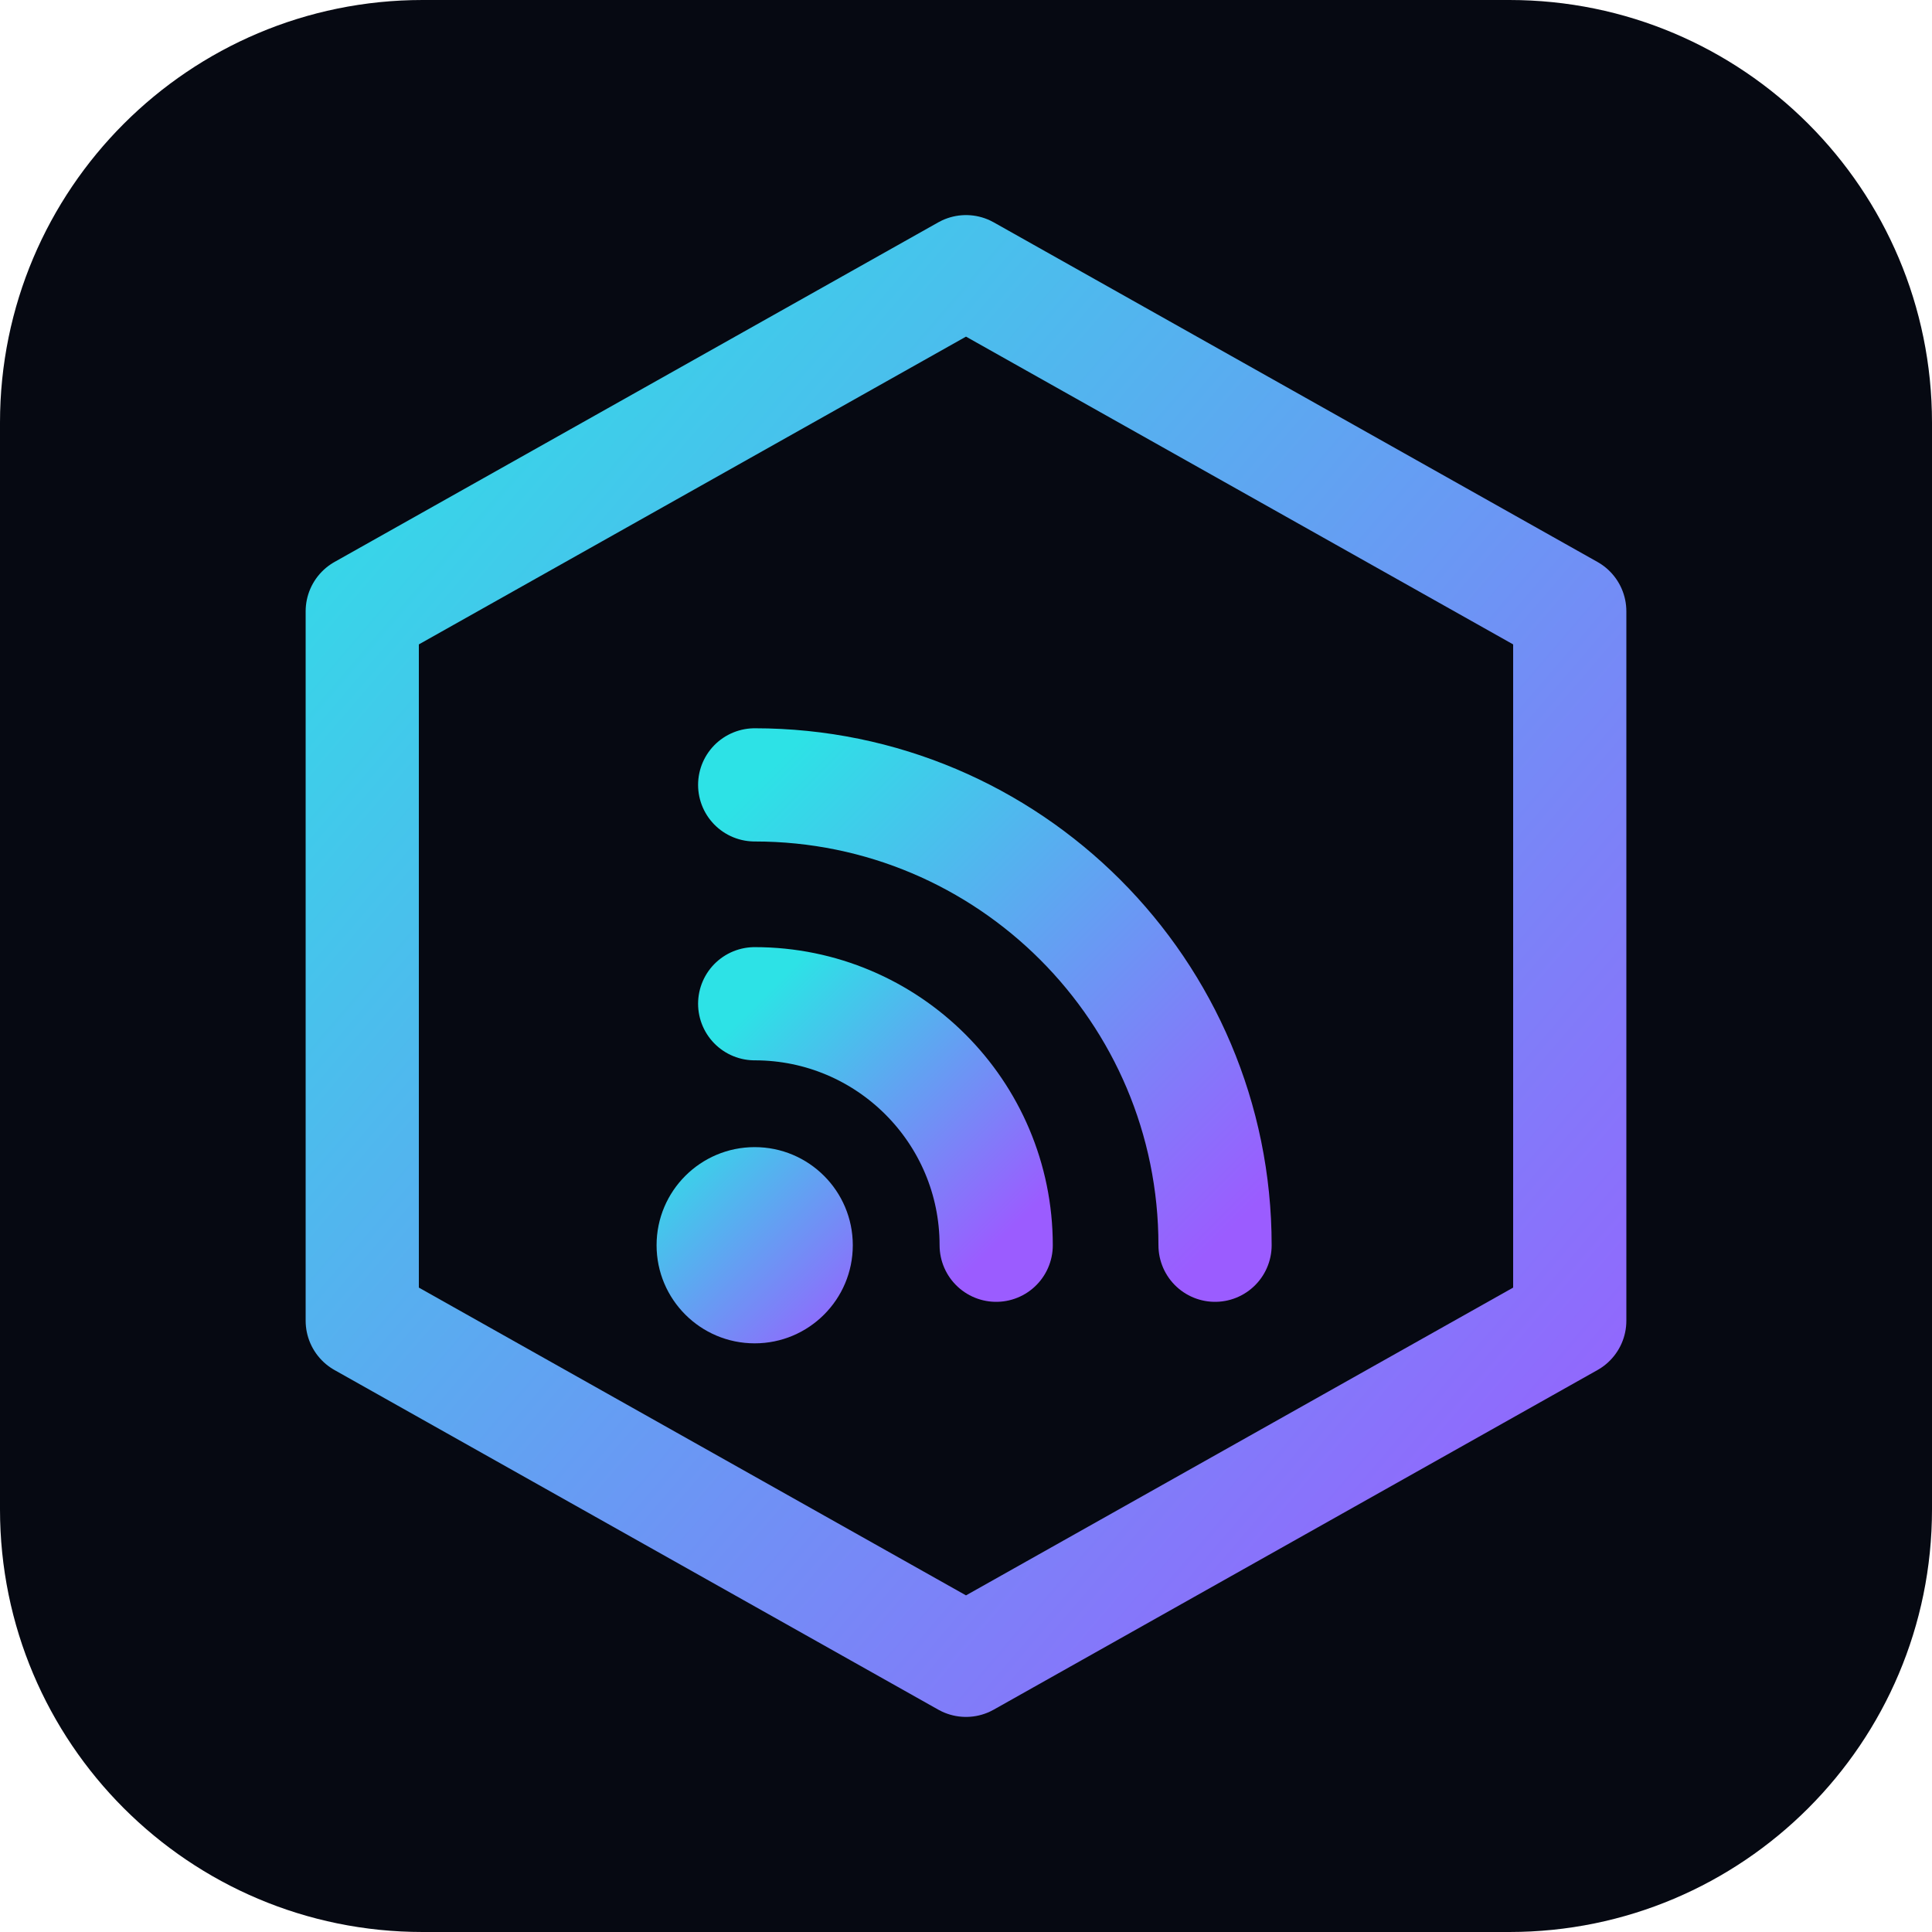
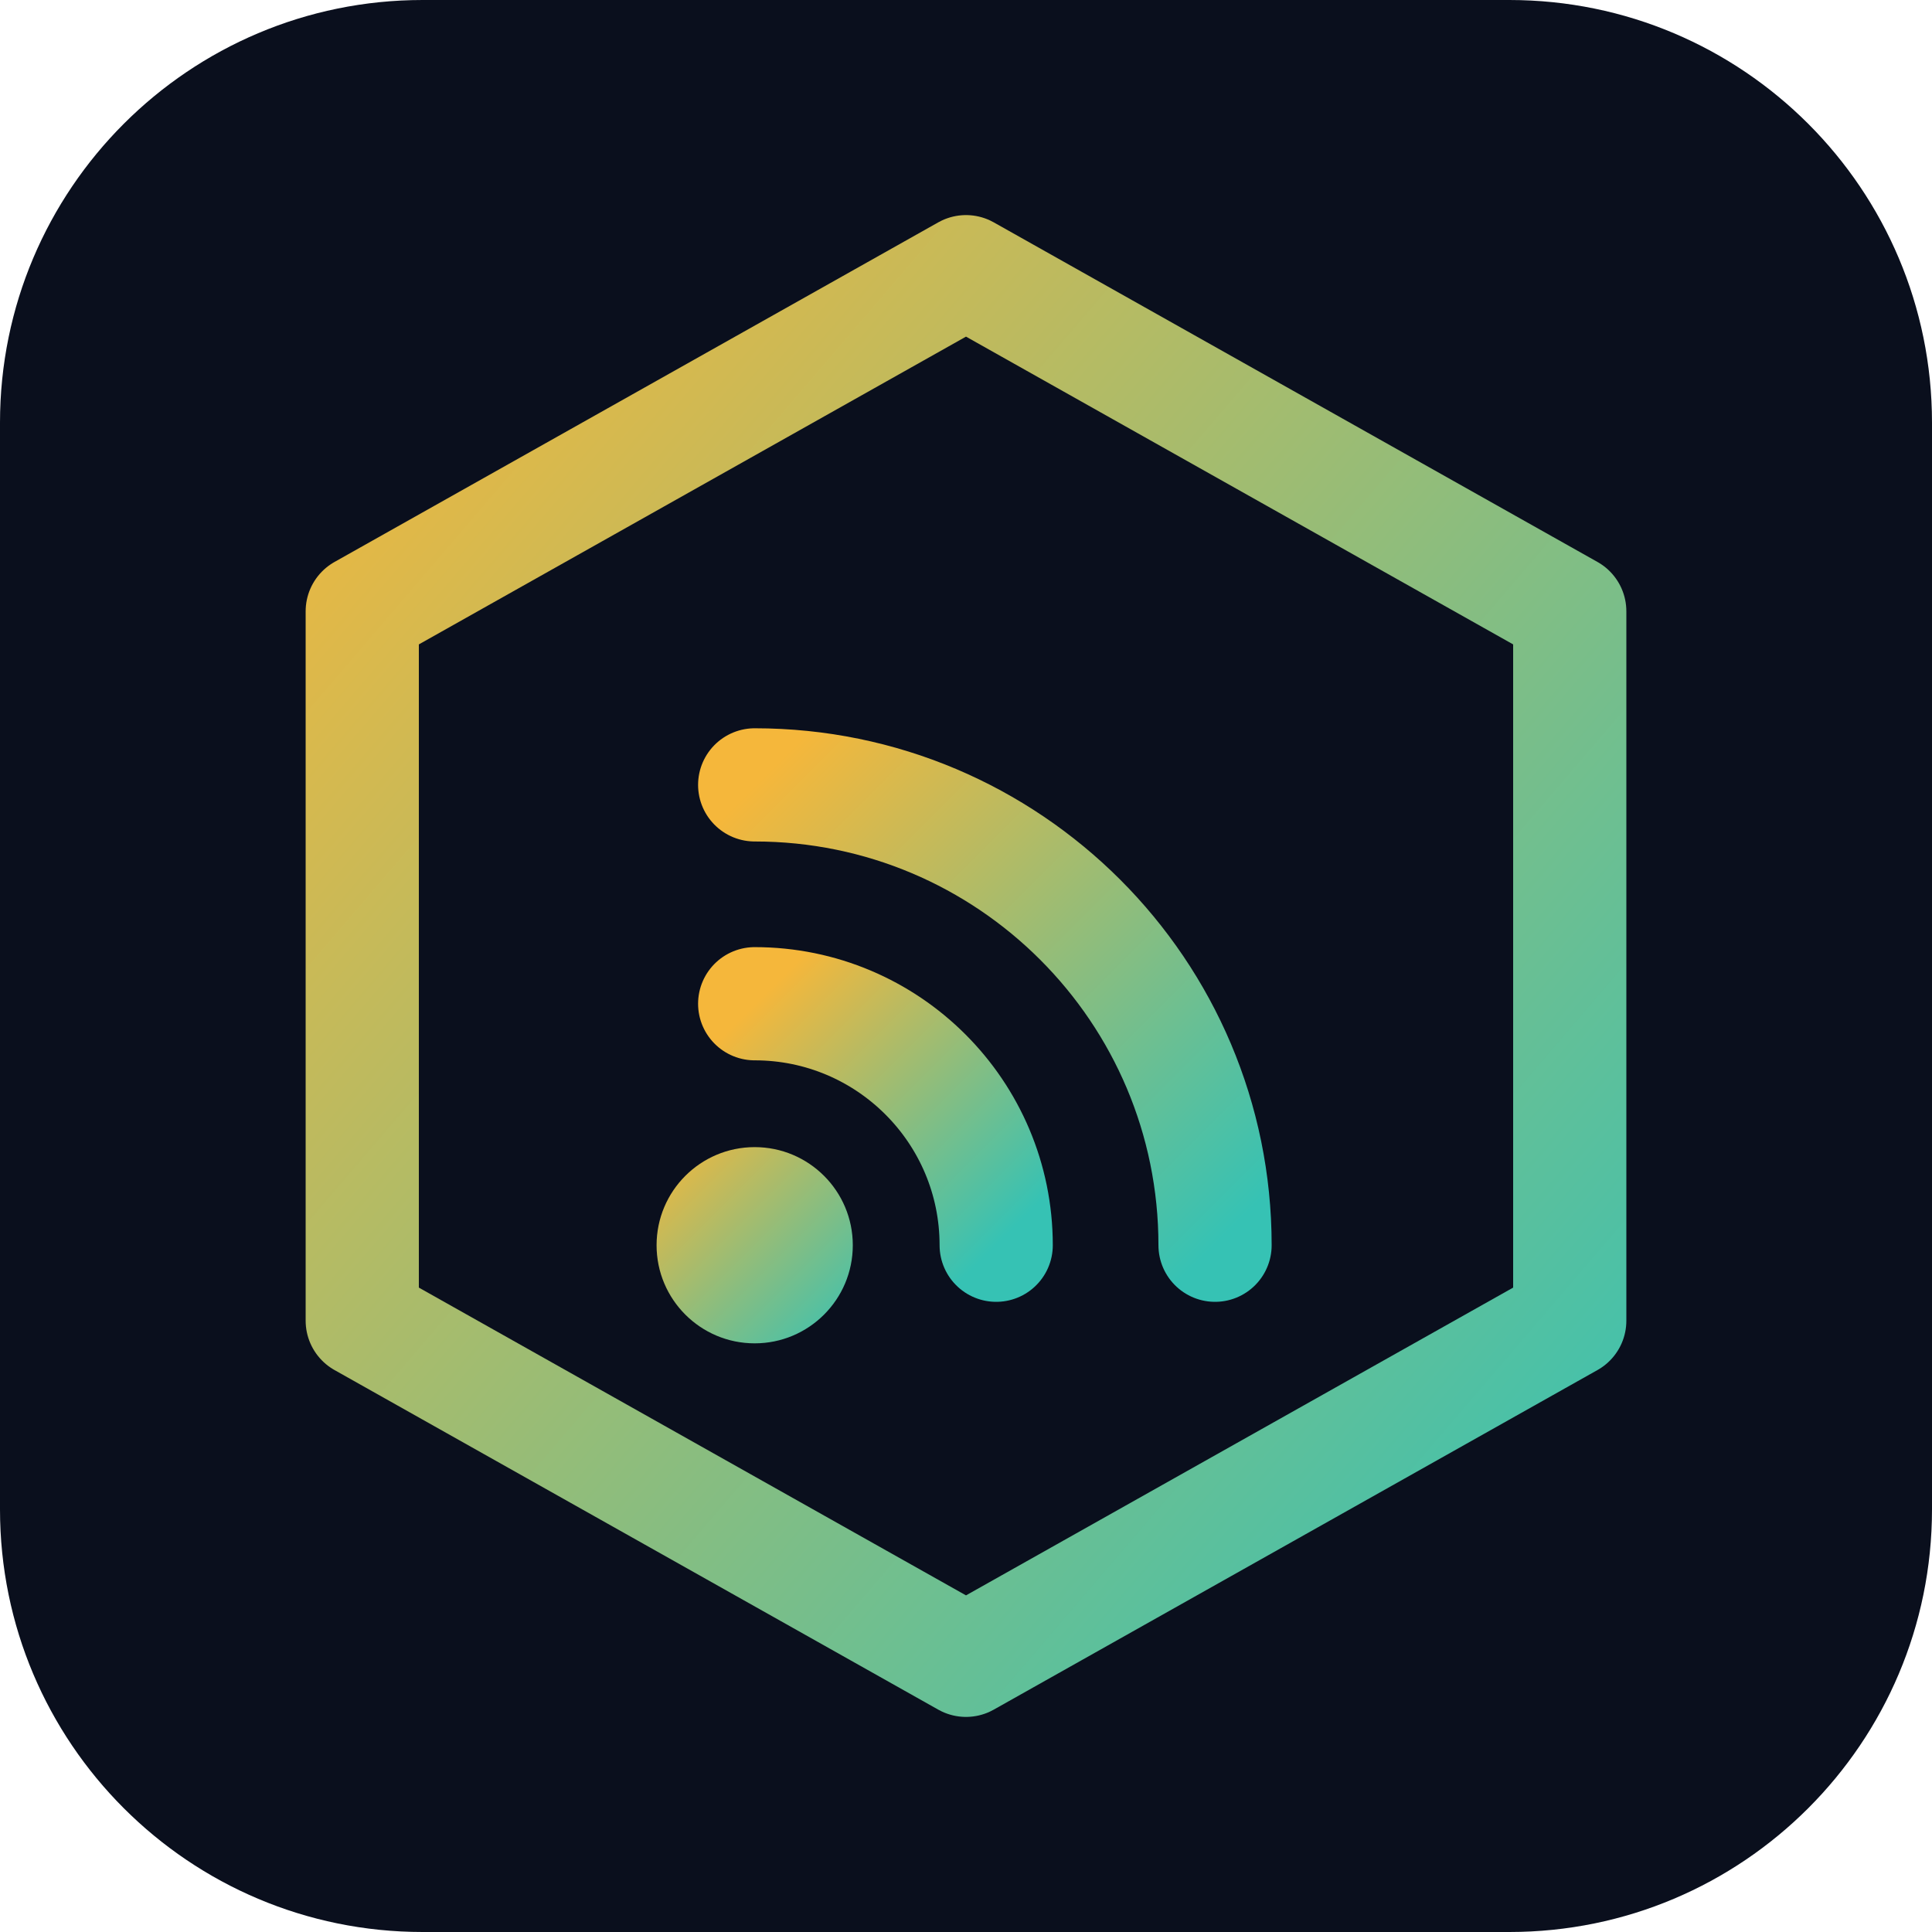
<svg xmlns="http://www.w3.org/2000/svg" viewBox="0 0 512 512">
  <defs>
    <linearGradient id="g" x1="0" y1="0" x2="1" y2="1">
-       <stop offset="0" stop-color="#2de2e6" />
-       <stop offset="1" stop-color="#9b5cff" />
+       <stop offset="0" stop-color="#f5b73b" />
+       <stop offset="1" stop-color="#36c2b4" />
    </linearGradient>
  </defs>
-   <rect width="512" height="512" rx="112" fill="#060912" />
+   <rect width="512" height="512" rx="112" fill="#0a0f1d" />
  <g fill="none" stroke="url(#g)" stroke-width="30" stroke-linecap="round" stroke-linejoin="round">
    <path d="M256 72 416 162v188L256 440 96 350V162z" />
    <path d="M200 266a64 64 0 0 1 64 64" />
    <path d="M200 208a122 122 0 0 1 122 122" />
  </g>
  <circle cx="200" cy="330" r="26" fill="url(#g)" />
</svg>
